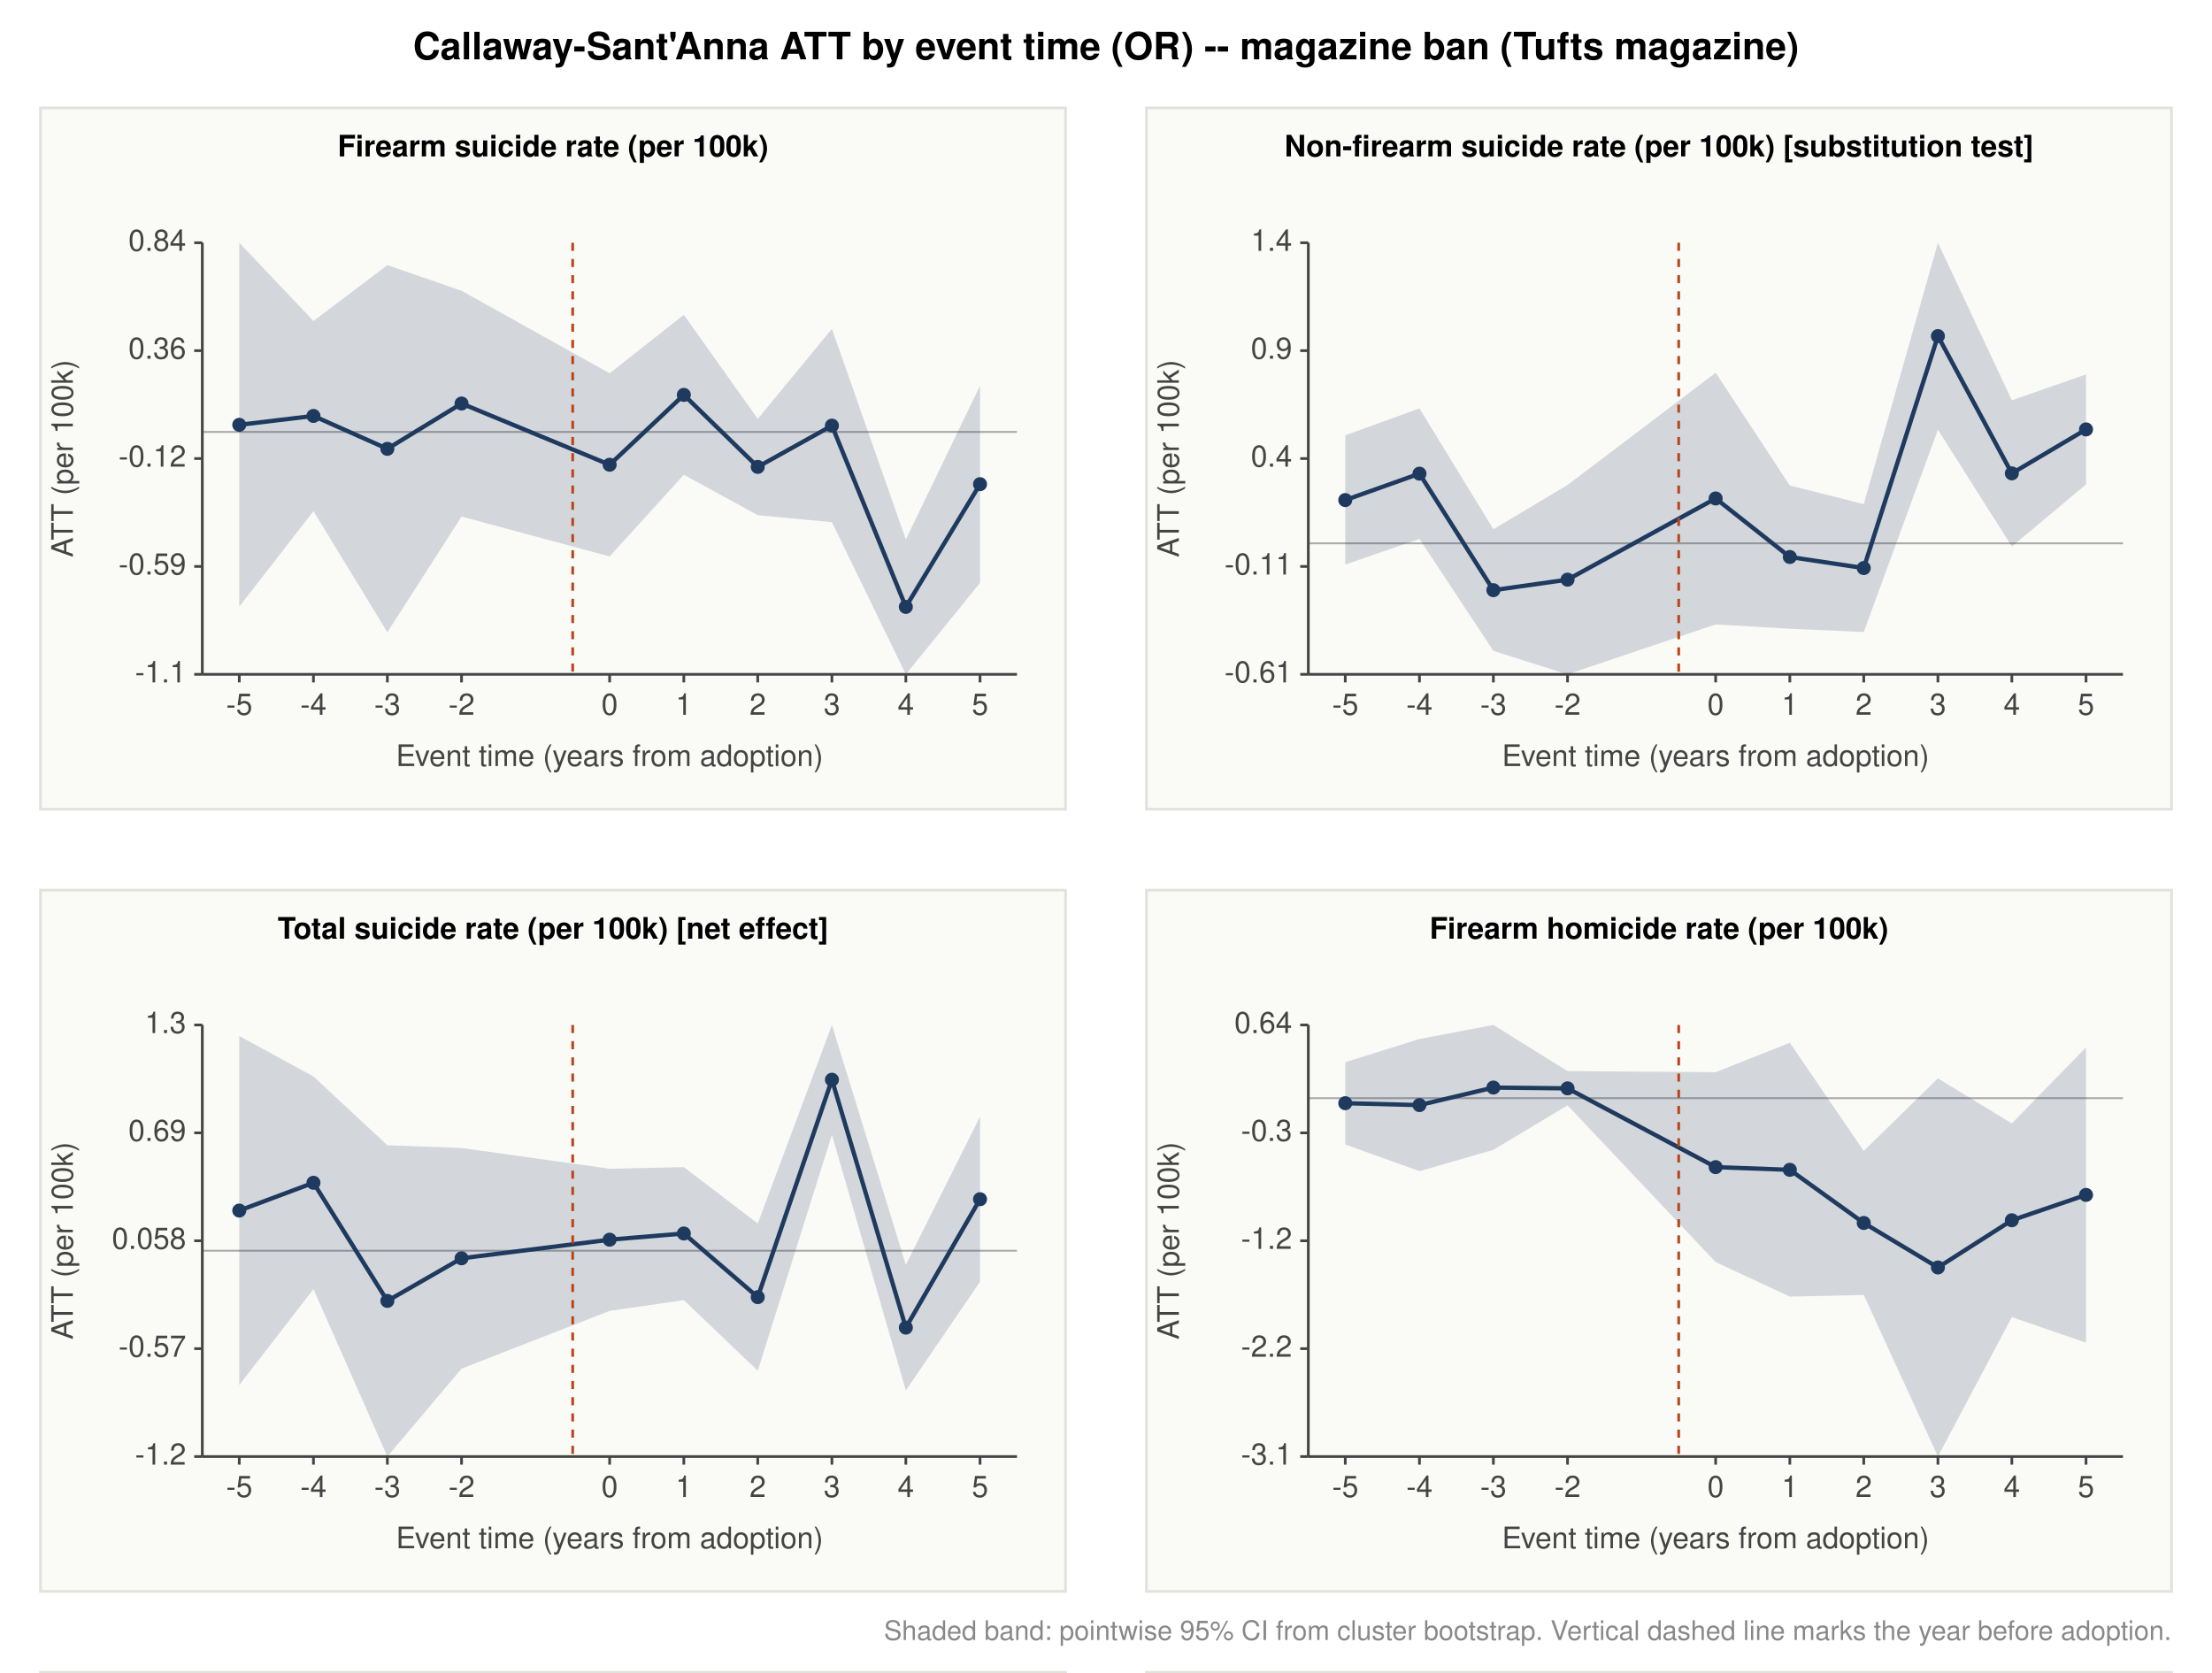
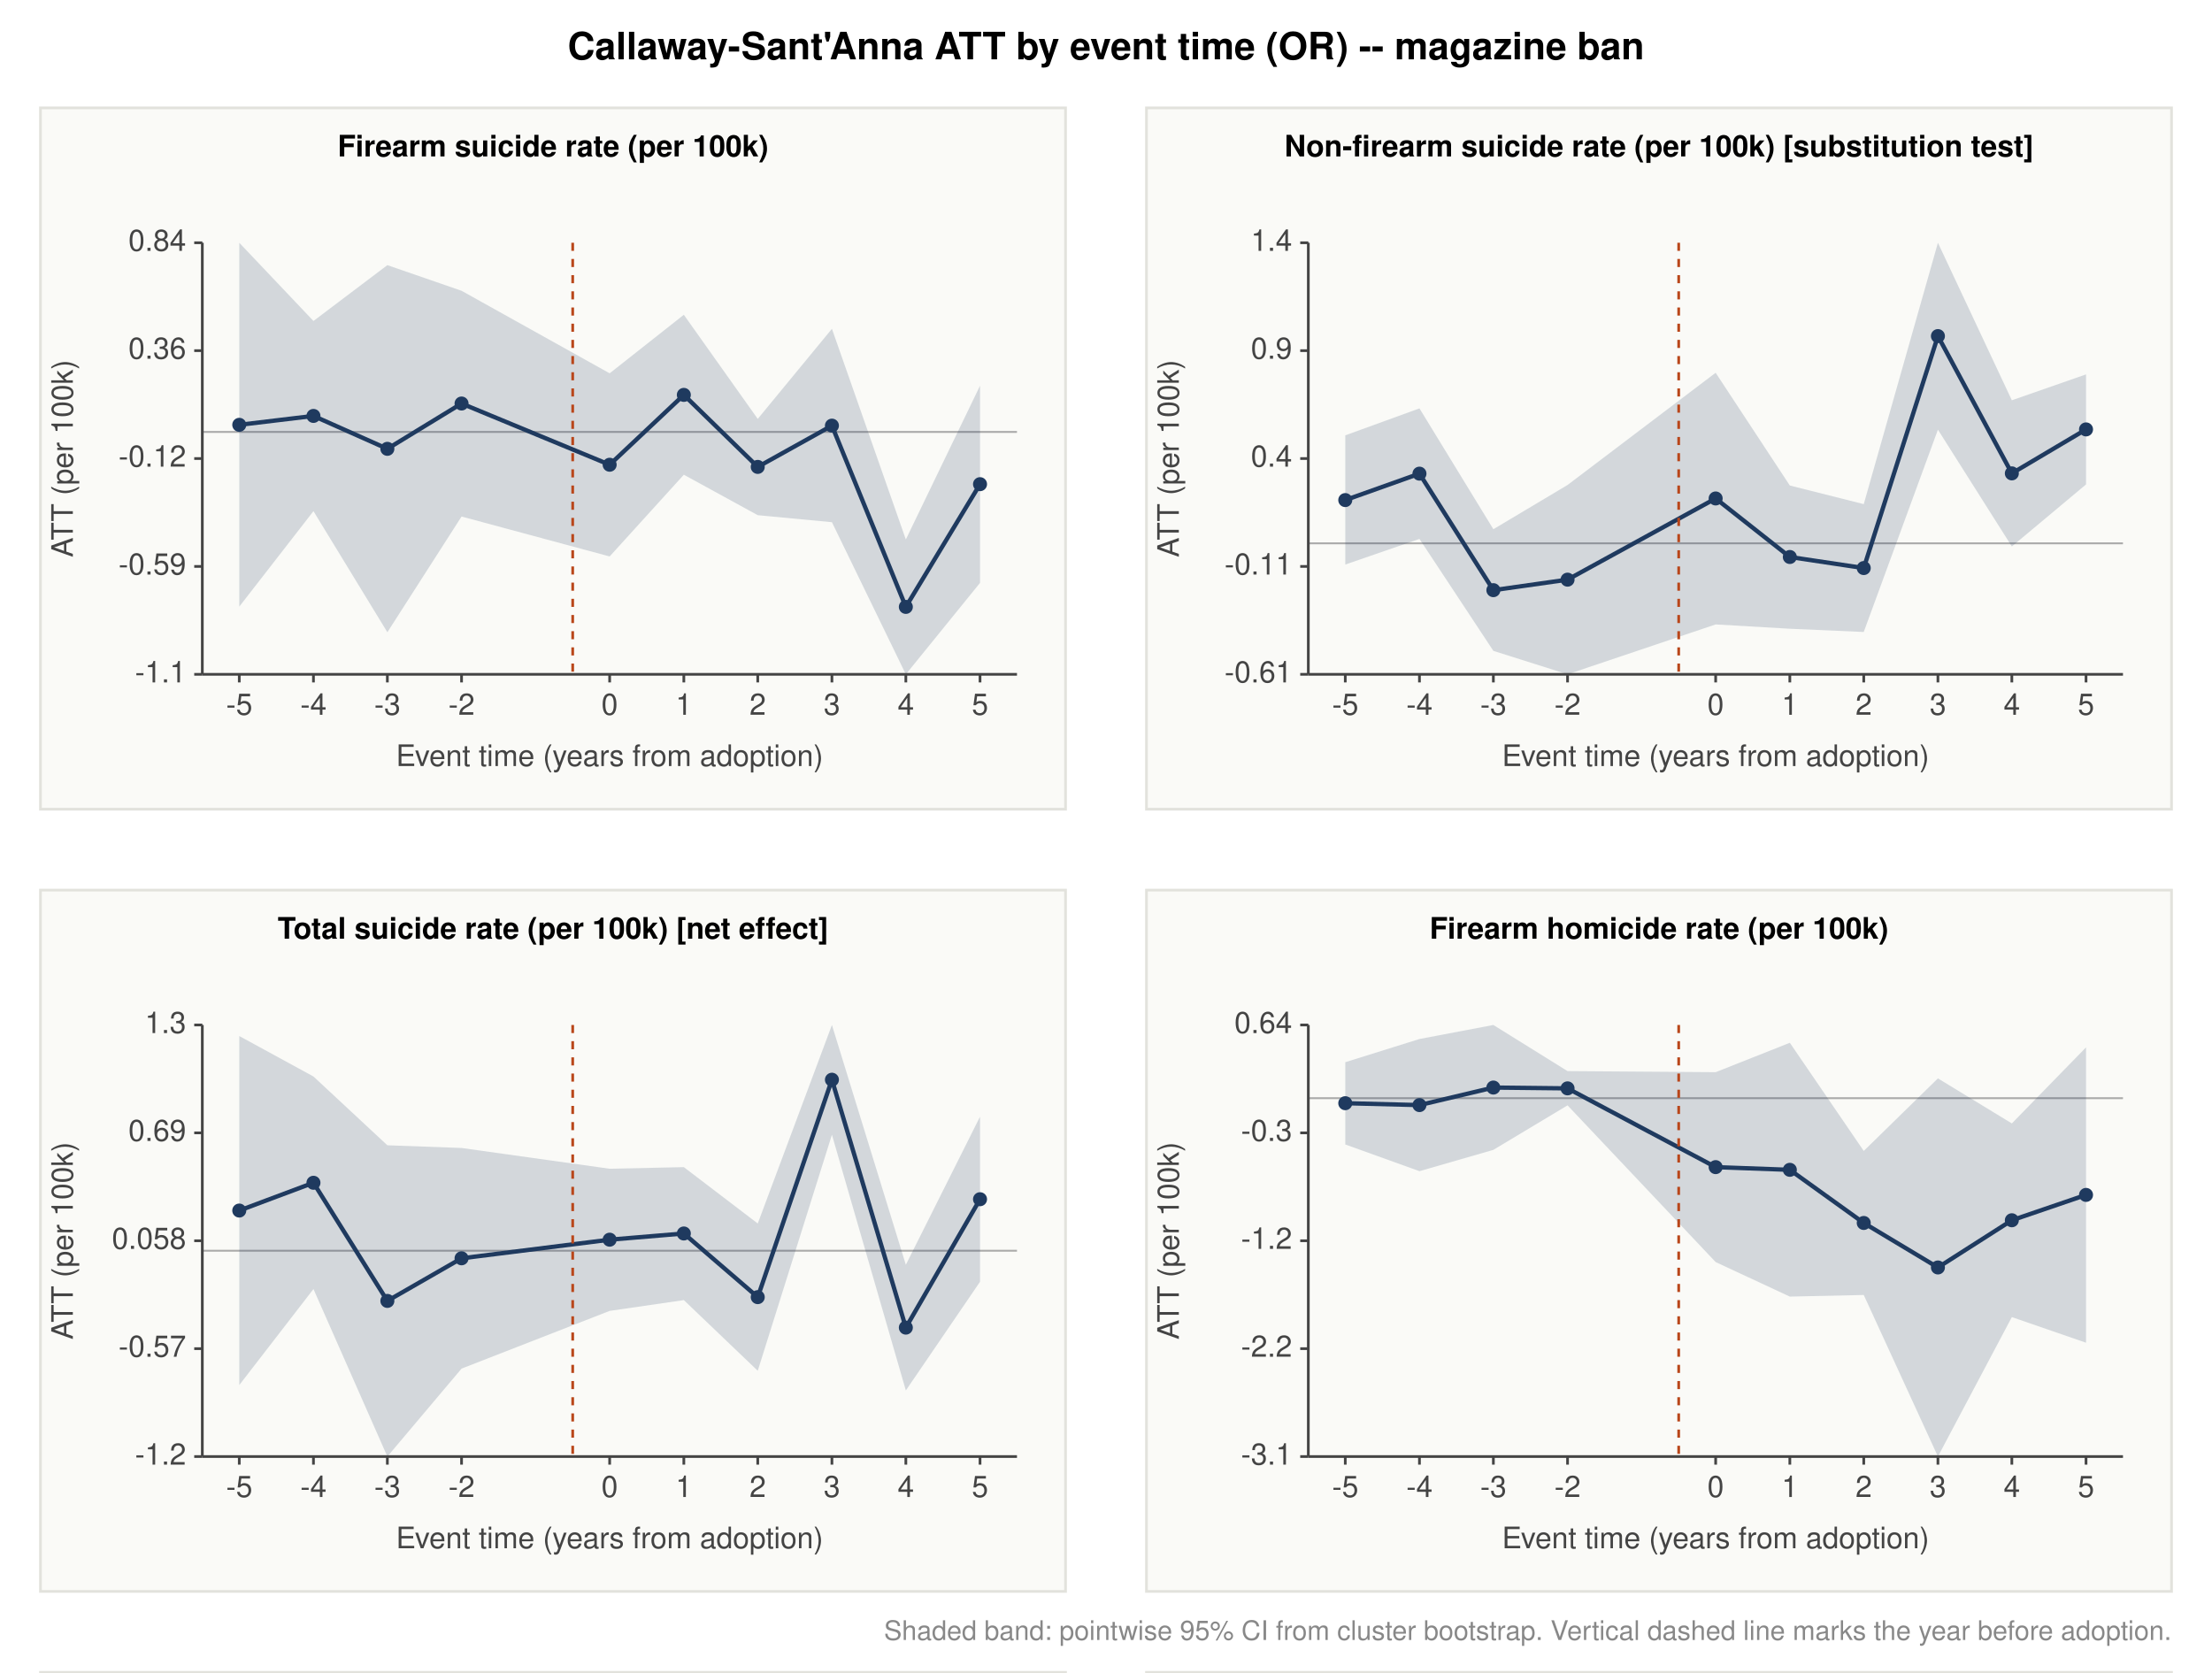
<svg xmlns="http://www.w3.org/2000/svg" viewBox="0 0 820 620" font-family="-apple-system, Segoe UI, Helvetica, Arial, sans-serif" font-size="11">
-   <text x="410.0" y="22" text-anchor="middle" font-size="14" font-weight="600">Callaway-Sant'Anna ATT by event time (OR) -- magazine ban (Tufts magazine)</text>
+   <text x="410.0" y="22" text-anchor="middle" font-size="14" font-weight="600">Callaway-Sant'Anna ATT by event time (OR) -- magazine ban</text>
  <rect x="15" y="40" width="380" height="260" fill="#fafaf7" stroke="#e2e2dc" />
  <text x="205.0" y="58" text-anchor="middle" font-weight="600">Firearm suicide rate (per 100k)</text>
  <line x1="75" y1="160.135" x2="377" y2="160.135" stroke="#aaaaaa" stroke-width="0.7" />
  <polygon points="88.7,90.0 116.2,119.0 143.6,98.3 171.1,107.8 226.0,138.4 253.5,116.7 280.9,155.3 308.4,121.9 335.8,200.0 363.3,143.0 363.3,216.1 335.8,250.0 308.4,193.6 280.9,191.0 253.5,176.0 226.0,206.3 171.1,191.5 143.6,234.4 116.2,189.5 88.7,224.9" fill="#1f3a5f" opacity="0.18" />
  <polyline points="88.7,157.5 116.2,154.2 143.6,166.4 171.1,149.6 226.0,172.3 253.5,146.4 280.9,173.1 308.4,157.8 335.8,225.0 363.3,179.5" fill="none" stroke="#1f3a5f" stroke-width="1.6" />
  <circle cx="88.7" cy="157.5" r="2.6" fill="#1f3a5f" />
  <circle cx="116.2" cy="154.2" r="2.6" fill="#1f3a5f" />
  <circle cx="143.6" cy="166.4" r="2.6" fill="#1f3a5f" />
  <circle cx="171.1" cy="149.6" r="2.6" fill="#1f3a5f" />
  <circle cx="226.0" cy="172.3" r="2.6" fill="#1f3a5f" />
  <circle cx="253.5" cy="146.4" r="2.6" fill="#1f3a5f" />
  <circle cx="280.9" cy="173.1" r="2.6" fill="#1f3a5f" />
  <circle cx="308.4" cy="157.8" r="2.6" fill="#1f3a5f" />
  <circle cx="335.8" cy="225.0" r="2.6" fill="#1f3a5f" />
  <circle cx="363.3" cy="179.5" r="2.6" fill="#1f3a5f" />
  <line x1="212.3" y1="90" x2="212.3" y2="250" stroke="#b9461a" stroke-dasharray="3 3" />
  <line x1="75" y1="250" x2="377" y2="250" stroke="#444" />
  <line x1="75" y1="90" x2="75" y2="250" stroke="#444" />
  <line x1="88.7" y1="250" x2="88.7" y2="253" stroke="#444" />
  <text x="88.7" y="265" text-anchor="middle" fill="#444">-5</text>
  <line x1="116.2" y1="250" x2="116.2" y2="253" stroke="#444" />
  <text x="116.2" y="265" text-anchor="middle" fill="#444">-4</text>
  <line x1="143.6" y1="250" x2="143.6" y2="253" stroke="#444" />
  <text x="143.6" y="265" text-anchor="middle" fill="#444">-3</text>
  <line x1="171.1" y1="250" x2="171.1" y2="253" stroke="#444" />
  <text x="171.1" y="265" text-anchor="middle" fill="#444">-2</text>
  <line x1="226.0" y1="250" x2="226.0" y2="253" stroke="#444" />
  <text x="226.0" y="265" text-anchor="middle" fill="#444">0</text>
  <line x1="253.5" y1="250" x2="253.5" y2="253" stroke="#444" />
  <text x="253.5" y="265" text-anchor="middle" fill="#444">1</text>
  <line x1="280.9" y1="250" x2="280.9" y2="253" stroke="#444" />
  <text x="280.9" y="265" text-anchor="middle" fill="#444">2</text>
  <line x1="308.4" y1="250" x2="308.4" y2="253" stroke="#444" />
  <text x="308.4" y="265" text-anchor="middle" fill="#444">3</text>
  <line x1="335.8" y1="250" x2="335.8" y2="253" stroke="#444" />
  <text x="335.8" y="265" text-anchor="middle" fill="#444">4</text>
  <line x1="363.3" y1="250" x2="363.3" y2="253" stroke="#444" />
  <text x="363.3" y="265" text-anchor="middle" fill="#444">5</text>
  <line x1="72" y1="250.0" x2="75" y2="250.0" stroke="#444" />
  <text x="69" y="253.0" text-anchor="end" fill="#444">-1.1</text>
  <line x1="72" y1="210.0" x2="75" y2="210.0" stroke="#444" />
  <text x="69" y="213.0" text-anchor="end" fill="#444">-0.59</text>
  <line x1="72" y1="170.0" x2="75" y2="170.0" stroke="#444" />
  <text x="69" y="173.0" text-anchor="end" fill="#444">-0.12</text>
  <line x1="72" y1="130.0" x2="75" y2="130.0" stroke="#444" />
  <text x="69" y="133.0" text-anchor="end" fill="#444">0.36</text>
  <line x1="72" y1="90.0" x2="75" y2="90.0" stroke="#444" />
  <text x="69" y="93.0" text-anchor="end" fill="#444">0.84</text>
  <text x="226.0" y="284" text-anchor="middle" fill="#444">Event time (years from adoption)</text>
  <text x="27" y="170.0" text-anchor="middle" fill="#444" transform="rotate(-90 27 170.0)">ATT (per 100k)</text>
  <rect x="425" y="40" width="380" height="260" fill="#fafaf7" stroke="#e2e2dc" />
  <text x="615.0" y="58" text-anchor="middle" font-weight="600">Non-firearm suicide rate (per 100k) [substitution test]</text>
  <line x1="485" y1="201.434" x2="787" y2="201.434" stroke="#aaaaaa" stroke-width="0.7" />
  <polygon points="498.7,161.4 526.2,151.4 553.6,196.2 581.1,179.8 636.0,138.2 663.5,180.0 690.9,186.9 718.4,90.0 745.8,148.4 773.3,138.8 773.3,179.6 745.8,202.6 718.4,159.3 690.9,234.3 663.5,233.1 636.0,231.5 581.1,250.0 553.6,241.3 526.2,199.8 498.7,209.3" fill="#1f3a5f" opacity="0.18" />
  <polyline points="498.7,185.4 526.2,175.6 553.6,218.8 581.1,214.9 636.0,184.8 663.5,206.5 690.9,210.6 718.4,124.6 745.8,175.5 773.3,159.2" fill="none" stroke="#1f3a5f" stroke-width="1.6" />
  <circle cx="498.7" cy="185.4" r="2.6" fill="#1f3a5f" />
  <circle cx="526.2" cy="175.6" r="2.6" fill="#1f3a5f" />
  <circle cx="553.6" cy="218.8" r="2.6" fill="#1f3a5f" />
  <circle cx="581.1" cy="214.9" r="2.6" fill="#1f3a5f" />
  <circle cx="636.0" cy="184.8" r="2.6" fill="#1f3a5f" />
  <circle cx="663.5" cy="206.5" r="2.6" fill="#1f3a5f" />
  <circle cx="690.9" cy="210.6" r="2.6" fill="#1f3a5f" />
  <circle cx="718.4" cy="124.6" r="2.6" fill="#1f3a5f" />
  <circle cx="745.8" cy="175.5" r="2.6" fill="#1f3a5f" />
  <circle cx="773.3" cy="159.2" r="2.6" fill="#1f3a5f" />
  <line x1="622.3" y1="90" x2="622.3" y2="250" stroke="#b9461a" stroke-dasharray="3 3" />
  <line x1="485" y1="250" x2="787" y2="250" stroke="#444" />
  <line x1="485" y1="90" x2="485" y2="250" stroke="#444" />
  <line x1="498.7" y1="250" x2="498.7" y2="253" stroke="#444" />
  <text x="498.7" y="265" text-anchor="middle" fill="#444">-5</text>
  <line x1="526.2" y1="250" x2="526.2" y2="253" stroke="#444" />
  <text x="526.2" y="265" text-anchor="middle" fill="#444">-4</text>
  <line x1="553.6" y1="250" x2="553.6" y2="253" stroke="#444" />
  <text x="553.6" y="265" text-anchor="middle" fill="#444">-3</text>
  <line x1="581.1" y1="250" x2="581.1" y2="253" stroke="#444" />
  <text x="581.1" y="265" text-anchor="middle" fill="#444">-2</text>
  <line x1="636.0" y1="250" x2="636.0" y2="253" stroke="#444" />
  <text x="636.0" y="265" text-anchor="middle" fill="#444">0</text>
  <line x1="663.5" y1="250" x2="663.5" y2="253" stroke="#444" />
  <text x="663.5" y="265" text-anchor="middle" fill="#444">1</text>
  <line x1="690.9" y1="250" x2="690.9" y2="253" stroke="#444" />
  <text x="690.9" y="265" text-anchor="middle" fill="#444">2</text>
  <line x1="718.4" y1="250" x2="718.4" y2="253" stroke="#444" />
  <text x="718.4" y="265" text-anchor="middle" fill="#444">3</text>
  <line x1="745.8" y1="250" x2="745.8" y2="253" stroke="#444" />
  <text x="745.8" y="265" text-anchor="middle" fill="#444">4</text>
  <line x1="773.3" y1="250" x2="773.3" y2="253" stroke="#444" />
  <text x="773.3" y="265" text-anchor="middle" fill="#444">5</text>
  <line x1="482" y1="250.0" x2="485" y2="250.0" stroke="#444" />
  <text x="479" y="253.0" text-anchor="end" fill="#444">-0.61</text>
  <line x1="482" y1="210.0" x2="485" y2="210.0" stroke="#444" />
  <text x="479" y="213.0" text-anchor="end" fill="#444">-0.11</text>
  <line x1="482" y1="170.0" x2="485" y2="170.0" stroke="#444" />
  <text x="479" y="173.0" text-anchor="end" fill="#444">0.4</text>
  <line x1="482" y1="130.0" x2="485" y2="130.0" stroke="#444" />
  <text x="479" y="133.0" text-anchor="end" fill="#444">0.9</text>
  <line x1="482" y1="90.0" x2="485" y2="90.0" stroke="#444" />
  <text x="479" y="93.0" text-anchor="end" fill="#444">1.4</text>
  <text x="636.0" y="284" text-anchor="middle" fill="#444">Event time (years from adoption)</text>
  <text x="437" y="170.0" text-anchor="middle" fill="#444" transform="rotate(-90 437 170.0)">ATT (per 100k)</text>
  <rect x="15" y="330" width="380" height="260" fill="#fafaf7" stroke="#e2e2dc" />
  <text x="205.0" y="348" text-anchor="middle" font-weight="600">Total suicide rate (per 100k) [net effect]</text>
  <line x1="75" y1="463.693" x2="377" y2="463.693" stroke="#aaaaaa" stroke-width="0.7" />
  <polygon points="88.7,384.1 116.2,399.1 143.6,424.6 171.1,425.6 226.0,433.3 253.5,432.7 280.9,453.6 308.4,380.0 335.8,468.9 363.3,414.0 363.3,475.2 335.8,515.5 308.4,420.7 280.9,508.2 253.5,482.0 226.0,486.0 171.1,507.4 143.6,540.0 116.2,477.9 88.7,513.5" fill="#1f3a5f" opacity="0.18" />
  <polyline points="88.7,448.8 116.2,438.5 143.6,482.3 171.1,466.5 226.0,459.6 253.5,457.3 280.9,480.9 308.4,400.3 335.8,492.2 363.3,444.6" fill="none" stroke="#1f3a5f" stroke-width="1.6" />
  <circle cx="88.7" cy="448.8" r="2.6" fill="#1f3a5f" />
  <circle cx="116.2" cy="438.5" r="2.6" fill="#1f3a5f" />
  <circle cx="143.6" cy="482.3" r="2.6" fill="#1f3a5f" />
  <circle cx="171.1" cy="466.5" r="2.6" fill="#1f3a5f" />
  <circle cx="226.0" cy="459.6" r="2.6" fill="#1f3a5f" />
  <circle cx="253.5" cy="457.3" r="2.6" fill="#1f3a5f" />
  <circle cx="280.9" cy="480.9" r="2.6" fill="#1f3a5f" />
  <circle cx="308.4" cy="400.3" r="2.6" fill="#1f3a5f" />
  <circle cx="335.8" cy="492.2" r="2.6" fill="#1f3a5f" />
  <circle cx="363.3" cy="444.6" r="2.6" fill="#1f3a5f" />
  <line x1="212.3" y1="380" x2="212.3" y2="540" stroke="#b9461a" stroke-dasharray="3 3" />
  <line x1="75" y1="540" x2="377" y2="540" stroke="#444" />
  <line x1="75" y1="380" x2="75" y2="540" stroke="#444" />
  <line x1="88.7" y1="540" x2="88.7" y2="543" stroke="#444" />
  <text x="88.7" y="555" text-anchor="middle" fill="#444">-5</text>
  <line x1="116.2" y1="540" x2="116.2" y2="543" stroke="#444" />
  <text x="116.2" y="555" text-anchor="middle" fill="#444">-4</text>
  <line x1="143.6" y1="540" x2="143.6" y2="543" stroke="#444" />
  <text x="143.6" y="555" text-anchor="middle" fill="#444">-3</text>
  <line x1="171.1" y1="540" x2="171.1" y2="543" stroke="#444" />
  <text x="171.1" y="555" text-anchor="middle" fill="#444">-2</text>
  <line x1="226.0" y1="540" x2="226.0" y2="543" stroke="#444" />
  <text x="226.0" y="555" text-anchor="middle" fill="#444">0</text>
  <line x1="253.5" y1="540" x2="253.5" y2="543" stroke="#444" />
  <text x="253.5" y="555" text-anchor="middle" fill="#444">1</text>
  <line x1="280.9" y1="540" x2="280.9" y2="543" stroke="#444" />
  <text x="280.9" y="555" text-anchor="middle" fill="#444">2</text>
  <line x1="308.4" y1="540" x2="308.4" y2="543" stroke="#444" />
  <text x="308.4" y="555" text-anchor="middle" fill="#444">3</text>
  <line x1="335.8" y1="540" x2="335.8" y2="543" stroke="#444" />
  <text x="335.8" y="555" text-anchor="middle" fill="#444">4</text>
  <line x1="363.3" y1="540" x2="363.3" y2="543" stroke="#444" />
  <text x="363.3" y="555" text-anchor="middle" fill="#444">5</text>
  <line x1="72" y1="540.0" x2="75" y2="540.0" stroke="#444" />
  <text x="69" y="543.0" text-anchor="end" fill="#444">-1.2</text>
  <line x1="72" y1="500.0" x2="75" y2="500.0" stroke="#444" />
  <text x="69" y="503.0" text-anchor="end" fill="#444">-0.57</text>
  <line x1="72" y1="460.0" x2="75" y2="460.0" stroke="#444" />
  <text x="69" y="463.0" text-anchor="end" fill="#444">0.058</text>
  <line x1="72" y1="420.0" x2="75" y2="420.0" stroke="#444" />
  <text x="69" y="423.0" text-anchor="end" fill="#444">0.69</text>
  <line x1="72" y1="380.0" x2="75" y2="380.0" stroke="#444" />
  <text x="69" y="383.0" text-anchor="end" fill="#444">1.3</text>
  <text x="226.0" y="574" text-anchor="middle" fill="#444">Event time (years from adoption)</text>
  <text x="27" y="460.0" text-anchor="middle" fill="#444" transform="rotate(-90 27 460.0)">ATT (per 100k)</text>
  <rect x="425" y="330" width="380" height="260" fill="#fafaf7" stroke="#e2e2dc" />
  <text x="615.0" y="348" text-anchor="middle" font-weight="600">Firearm homicide rate (per 100k)</text>
  <line x1="485" y1="407.14" x2="787" y2="407.14" stroke="#aaaaaa" stroke-width="0.7" />
  <polygon points="498.7,393.8 526.2,385.2 553.6,380.0 581.1,397.1 636.0,397.5 663.5,386.6 690.9,426.7 718.4,399.8 745.8,416.5 773.3,388.3 773.3,497.8 745.8,488.3 718.4,540.0 690.9,480.1 663.5,480.7 636.0,467.9 581.1,409.8 553.6,426.3 526.2,434.2 498.7,424.3" fill="#1f3a5f" opacity="0.18" />
  <polyline points="498.7,409.0 526.2,409.7 553.6,403.2 581.1,403.5 636.0,432.7 663.5,433.7 690.9,453.4 718.4,469.9 745.8,452.4 773.3,443.0" fill="none" stroke="#1f3a5f" stroke-width="1.6" />
  <circle cx="498.7" cy="409.0" r="2.6" fill="#1f3a5f" />
  <circle cx="526.2" cy="409.7" r="2.6" fill="#1f3a5f" />
  <circle cx="553.6" cy="403.2" r="2.6" fill="#1f3a5f" />
  <circle cx="581.1" cy="403.5" r="2.6" fill="#1f3a5f" />
  <circle cx="636.0" cy="432.7" r="2.6" fill="#1f3a5f" />
  <circle cx="663.5" cy="433.7" r="2.6" fill="#1f3a5f" />
  <circle cx="690.9" cy="453.4" r="2.6" fill="#1f3a5f" />
  <circle cx="718.4" cy="469.9" r="2.6" fill="#1f3a5f" />
  <circle cx="745.8" cy="452.4" r="2.6" fill="#1f3a5f" />
  <circle cx="773.3" cy="443.0" r="2.6" fill="#1f3a5f" />
  <line x1="622.3" y1="380" x2="622.3" y2="540" stroke="#b9461a" stroke-dasharray="3 3" />
  <line x1="485" y1="540" x2="787" y2="540" stroke="#444" />
  <line x1="485" y1="380" x2="485" y2="540" stroke="#444" />
  <line x1="498.7" y1="540" x2="498.7" y2="543" stroke="#444" />
  <text x="498.7" y="555" text-anchor="middle" fill="#444">-5</text>
  <line x1="526.2" y1="540" x2="526.2" y2="543" stroke="#444" />
  <text x="526.2" y="555" text-anchor="middle" fill="#444">-4</text>
  <line x1="553.6" y1="540" x2="553.6" y2="543" stroke="#444" />
  <text x="553.6" y="555" text-anchor="middle" fill="#444">-3</text>
  <line x1="581.1" y1="540" x2="581.1" y2="543" stroke="#444" />
  <text x="581.1" y="555" text-anchor="middle" fill="#444">-2</text>
  <line x1="636.0" y1="540" x2="636.0" y2="543" stroke="#444" />
  <text x="636.0" y="555" text-anchor="middle" fill="#444">0</text>
  <line x1="663.5" y1="540" x2="663.5" y2="543" stroke="#444" />
  <text x="663.5" y="555" text-anchor="middle" fill="#444">1</text>
  <line x1="690.9" y1="540" x2="690.9" y2="543" stroke="#444" />
  <text x="690.9" y="555" text-anchor="middle" fill="#444">2</text>
  <line x1="718.4" y1="540" x2="718.4" y2="543" stroke="#444" />
  <text x="718.4" y="555" text-anchor="middle" fill="#444">3</text>
  <line x1="745.8" y1="540" x2="745.8" y2="543" stroke="#444" />
  <text x="745.8" y="555" text-anchor="middle" fill="#444">4</text>
  <line x1="773.3" y1="540" x2="773.3" y2="543" stroke="#444" />
  <text x="773.3" y="555" text-anchor="middle" fill="#444">5</text>
  <line x1="482" y1="540.0" x2="485" y2="540.0" stroke="#444" />
  <text x="479" y="543.0" text-anchor="end" fill="#444">-3.1</text>
  <line x1="482" y1="500.0" x2="485" y2="500.0" stroke="#444" />
  <text x="479" y="503.0" text-anchor="end" fill="#444">-2.2</text>
  <line x1="482" y1="460.0" x2="485" y2="460.0" stroke="#444" />
  <text x="479" y="463.0" text-anchor="end" fill="#444">-1.2</text>
  <line x1="482" y1="420.0" x2="485" y2="420.0" stroke="#444" />
  <text x="479" y="423.0" text-anchor="end" fill="#444">-0.3</text>
  <line x1="482" y1="380.0" x2="485" y2="380.0" stroke="#444" />
  <text x="479" y="383.0" text-anchor="end" fill="#444">0.64</text>
  <text x="636.0" y="574" text-anchor="middle" fill="#444">Event time (years from adoption)</text>
  <text x="437" y="460.0" text-anchor="middle" fill="#444" transform="rotate(-90 437 460.0)">ATT (per 100k)</text>
  <rect x="15" y="620" width="380" height="260" fill="#fafaf7" stroke="#e2e2dc" />
  <text x="205.0" y="638" text-anchor="middle" font-weight="600">Total homicide rate (per 100k)</text>
  <line x1="75" y1="699.725" x2="377" y2="699.725" stroke="#aaaaaa" stroke-width="0.7" />
  <polygon points="88.7,682.1 116.2,682.8 143.6,670.0 171.1,686.0 226.0,691.6 253.5,671.4 280.9,729.1 308.4,747.8 335.8,692.3 363.3,689.2 363.3,777.7 335.8,765.7 308.4,829.1 280.9,754.5 253.5,830.0 226.0,820.2 171.1,737.7 143.6,768.6 116.2,774.2 88.7,764.8" fill="#1f3a5f" opacity="0.18" />
  <polyline points="88.7,723.5 116.2,728.5 143.6,719.3 171.1,711.9 226.0,755.9 253.5,750.7 280.9,741.8 308.4,788.4 335.8,729.0 363.3,733.5" fill="none" stroke="#1f3a5f" stroke-width="1.6" />
  <circle cx="88.7" cy="723.5" r="2.6" fill="#1f3a5f" />
  <circle cx="116.2" cy="728.5" r="2.6" fill="#1f3a5f" />
  <circle cx="143.6" cy="719.3" r="2.6" fill="#1f3a5f" />
  <circle cx="171.1" cy="711.9" r="2.6" fill="#1f3a5f" />
  <circle cx="226.0" cy="755.9" r="2.6" fill="#1f3a5f" />
  <circle cx="253.5" cy="750.7" r="2.6" fill="#1f3a5f" />
  <circle cx="280.9" cy="741.8" r="2.6" fill="#1f3a5f" />
  <circle cx="308.4" cy="788.4" r="2.6" fill="#1f3a5f" />
  <circle cx="335.8" cy="729.0" r="2.6" fill="#1f3a5f" />
  <circle cx="363.3" cy="733.5" r="2.6" fill="#1f3a5f" />
  <line x1="212.3" y1="670" x2="212.3" y2="830" stroke="#b9461a" stroke-dasharray="3 3" />
  <line x1="75" y1="830" x2="377" y2="830" stroke="#444" />
  <line x1="75" y1="670" x2="75" y2="830" stroke="#444" />
  <line x1="88.7" y1="830" x2="88.7" y2="833" stroke="#444" />
  <text x="88.7" y="845" text-anchor="middle" fill="#444">-5</text>
  <line x1="116.2" y1="830" x2="116.2" y2="833" stroke="#444" />
  <text x="116.2" y="845" text-anchor="middle" fill="#444">-4</text>
  <line x1="143.6" y1="830" x2="143.6" y2="833" stroke="#444" />
  <text x="143.6" y="845" text-anchor="middle" fill="#444">-3</text>
  <line x1="171.1" y1="830" x2="171.1" y2="833" stroke="#444" />
  <text x="171.1" y="845" text-anchor="middle" fill="#444">-2</text>
  <line x1="226.0" y1="830" x2="226.0" y2="833" stroke="#444" />
  <text x="226.0" y="845" text-anchor="middle" fill="#444">0</text>
  <line x1="253.5" y1="830" x2="253.5" y2="833" stroke="#444" />
  <text x="253.5" y="845" text-anchor="middle" fill="#444">1</text>
  <line x1="280.9" y1="830" x2="280.9" y2="833" stroke="#444" />
  <text x="280.9" y="845" text-anchor="middle" fill="#444">2</text>
  <line x1="308.4" y1="830" x2="308.4" y2="833" stroke="#444" />
  <text x="308.4" y="845" text-anchor="middle" fill="#444">3</text>
  <line x1="335.8" y1="830" x2="335.8" y2="833" stroke="#444" />
  <text x="335.8" y="845" text-anchor="middle" fill="#444">4</text>
  <line x1="363.3" y1="830" x2="363.3" y2="833" stroke="#444" />
  <text x="363.3" y="845" text-anchor="middle" fill="#444">5</text>
  <line x1="72" y1="830.0" x2="75" y2="830.0" stroke="#444" />
  <text x="69" y="833.0" text-anchor="end" fill="#444">-2.4</text>
  <line x1="72" y1="790.0" x2="75" y2="790.0" stroke="#444" />
  <text x="69" y="793.0" text-anchor="end" fill="#444">-1.6</text>
  <line x1="72" y1="750.0" x2="75" y2="750.0" stroke="#444" />
  <text x="69" y="753.0" text-anchor="end" fill="#444">-0.91</text>
  <line x1="72" y1="710.0" x2="75" y2="710.0" stroke="#444" />
  <text x="69" y="713.0" text-anchor="end" fill="#444">-0.19</text>
  <line x1="72" y1="670.0" x2="75" y2="670.0" stroke="#444" />
  <text x="69" y="673.0" text-anchor="end" fill="#444">0.54</text>
  <text x="226.0" y="864" text-anchor="middle" fill="#444">Event time (years from adoption)</text>
  <text x="27" y="750.0" text-anchor="middle" fill="#444" transform="rotate(-90 27 750.0)">ATT (per 100k)</text>
  <rect x="425" y="620" width="380" height="260" fill="#fafaf7" stroke="#e2e2dc" />
  <text x="615.0" y="638" text-anchor="middle" font-weight="600">Motor vehicle theft rate (per 100k) [placebo]</text>
  <line x1="485" y1="777.387" x2="787" y2="777.387" stroke="#aaaaaa" stroke-width="0.7" />
  <polygon points="498.7,784.4 526.2,776.8 553.6,774.5 581.1,781.9 636.0,708.6 663.5,688.2 690.9,730.3 718.4,694.8 745.8,670.0 773.3,677.5 773.3,796.9 745.8,789.0 718.4,789.5 690.9,789.6 663.5,795.6 636.0,784.5 581.1,828.7 553.6,830.0 526.2,817.8 498.7,817.3" fill="#1f3a5f" opacity="0.18" />
  <polyline points="498.7,800.8 526.2,797.3 553.6,802.3 581.1,805.3 636.0,746.5 663.5,741.9 690.9,759.9 718.4,742.1 745.8,729.5 773.3,737.2" fill="none" stroke="#1f3a5f" stroke-width="1.6" />
  <circle cx="498.7" cy="800.8" r="2.6" fill="#1f3a5f" />
  <circle cx="526.2" cy="797.3" r="2.6" fill="#1f3a5f" />
  <circle cx="553.6" cy="802.3" r="2.6" fill="#1f3a5f" />
  <circle cx="581.1" cy="805.3" r="2.6" fill="#1f3a5f" />
  <circle cx="636.0" cy="746.5" r="2.6" fill="#1f3a5f" />
  <circle cx="663.5" cy="741.9" r="2.6" fill="#1f3a5f" />
  <circle cx="690.9" cy="759.9" r="2.6" fill="#1f3a5f" />
  <circle cx="718.4" cy="742.1" r="2.6" fill="#1f3a5f" />
  <circle cx="745.8" cy="729.5" r="2.6" fill="#1f3a5f" />
  <circle cx="773.3" cy="737.2" r="2.6" fill="#1f3a5f" />
  <line x1="622.3" y1="670" x2="622.3" y2="830" stroke="#b9461a" stroke-dasharray="3 3" />
  <line x1="485" y1="830" x2="787" y2="830" stroke="#444" />
  <line x1="485" y1="670" x2="485" y2="830" stroke="#444" />
  <line x1="498.7" y1="830" x2="498.7" y2="833" stroke="#444" />
  <text x="498.7" y="845" text-anchor="middle" fill="#444">-5</text>
  <line x1="526.2" y1="830" x2="526.2" y2="833" stroke="#444" />
  <text x="526.2" y="845" text-anchor="middle" fill="#444">-4</text>
  <line x1="553.6" y1="830" x2="553.6" y2="833" stroke="#444" />
  <text x="553.6" y="845" text-anchor="middle" fill="#444">-3</text>
  <line x1="581.1" y1="830" x2="581.1" y2="833" stroke="#444" />
  <text x="581.1" y="845" text-anchor="middle" fill="#444">-2</text>
  <line x1="636.0" y1="830" x2="636.0" y2="833" stroke="#444" />
  <text x="636.0" y="845" text-anchor="middle" fill="#444">0</text>
  <line x1="663.5" y1="830" x2="663.5" y2="833" stroke="#444" />
  <text x="663.5" y="845" text-anchor="middle" fill="#444">1</text>
  <line x1="690.9" y1="830" x2="690.9" y2="833" stroke="#444" />
  <text x="690.9" y="845" text-anchor="middle" fill="#444">2</text>
  <line x1="718.4" y1="830" x2="718.4" y2="833" stroke="#444" />
  <text x="718.4" y="845" text-anchor="middle" fill="#444">3</text>
  <line x1="745.8" y1="830" x2="745.8" y2="833" stroke="#444" />
  <text x="745.8" y="845" text-anchor="middle" fill="#444">4</text>
  <line x1="773.3" y1="830" x2="773.3" y2="833" stroke="#444" />
  <text x="773.3" y="845" text-anchor="middle" fill="#444">5</text>
  <line x1="482" y1="830.0" x2="485" y2="830.0" stroke="#444" />
  <text x="479" y="833.0" text-anchor="end" fill="#444">-55</text>
  <line x1="482" y1="790.0" x2="485" y2="790.0" stroke="#444" />
  <text x="479" y="793.0" text-anchor="end" fill="#444">-13</text>
  <line x1="482" y1="750.0" x2="485" y2="750.0" stroke="#444" />
  <text x="479" y="753.0" text-anchor="end" fill="#444">29</text>
  <line x1="482" y1="710.0" x2="485" y2="710.0" stroke="#444" />
  <text x="479" y="713.0" text-anchor="end" fill="#444">71</text>
  <line x1="482" y1="670.0" x2="485" y2="670.0" stroke="#444" />
  <text x="479" y="673.0" text-anchor="end" fill="#444">1.1e+02</text>
  <text x="636.0" y="864" text-anchor="middle" fill="#444">Event time (years from adoption)</text>
  <text x="437" y="750.0" text-anchor="middle" fill="#444" transform="rotate(-90 437 750.0)">ATT (per 100k)</text>
  <text x="805" y="608" text-anchor="end" fill="#888" font-size="10">Shaded band: pointwise 95% CI from cluster bootstrap. Vertical dashed line marks the year before adoption.</text>
</svg>
